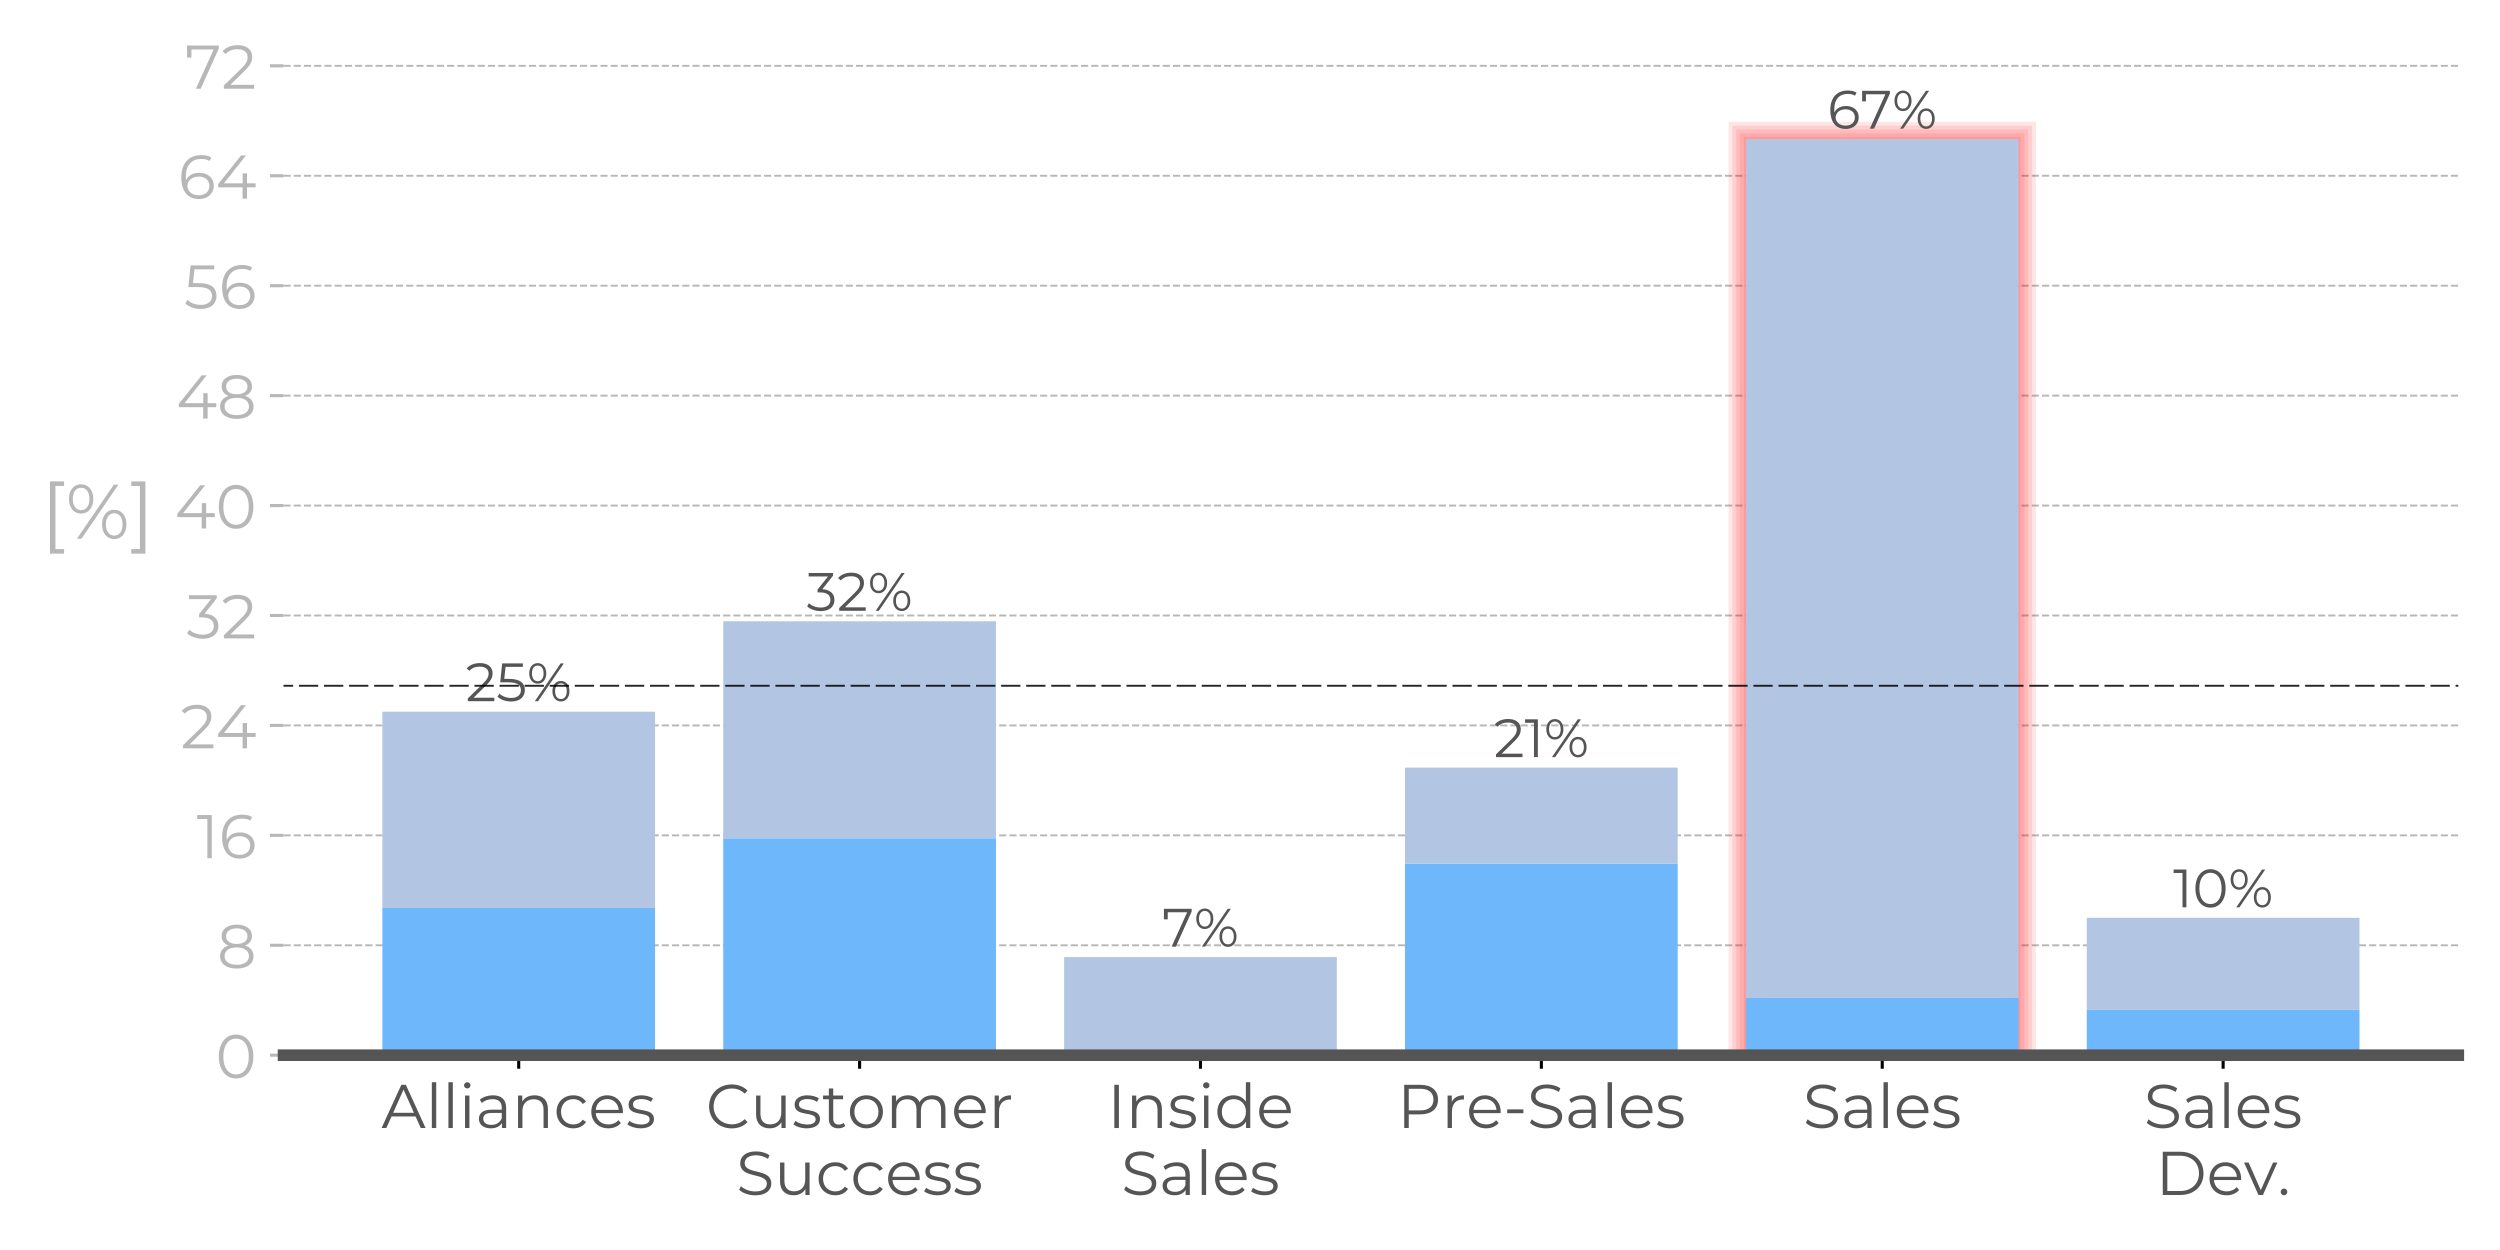
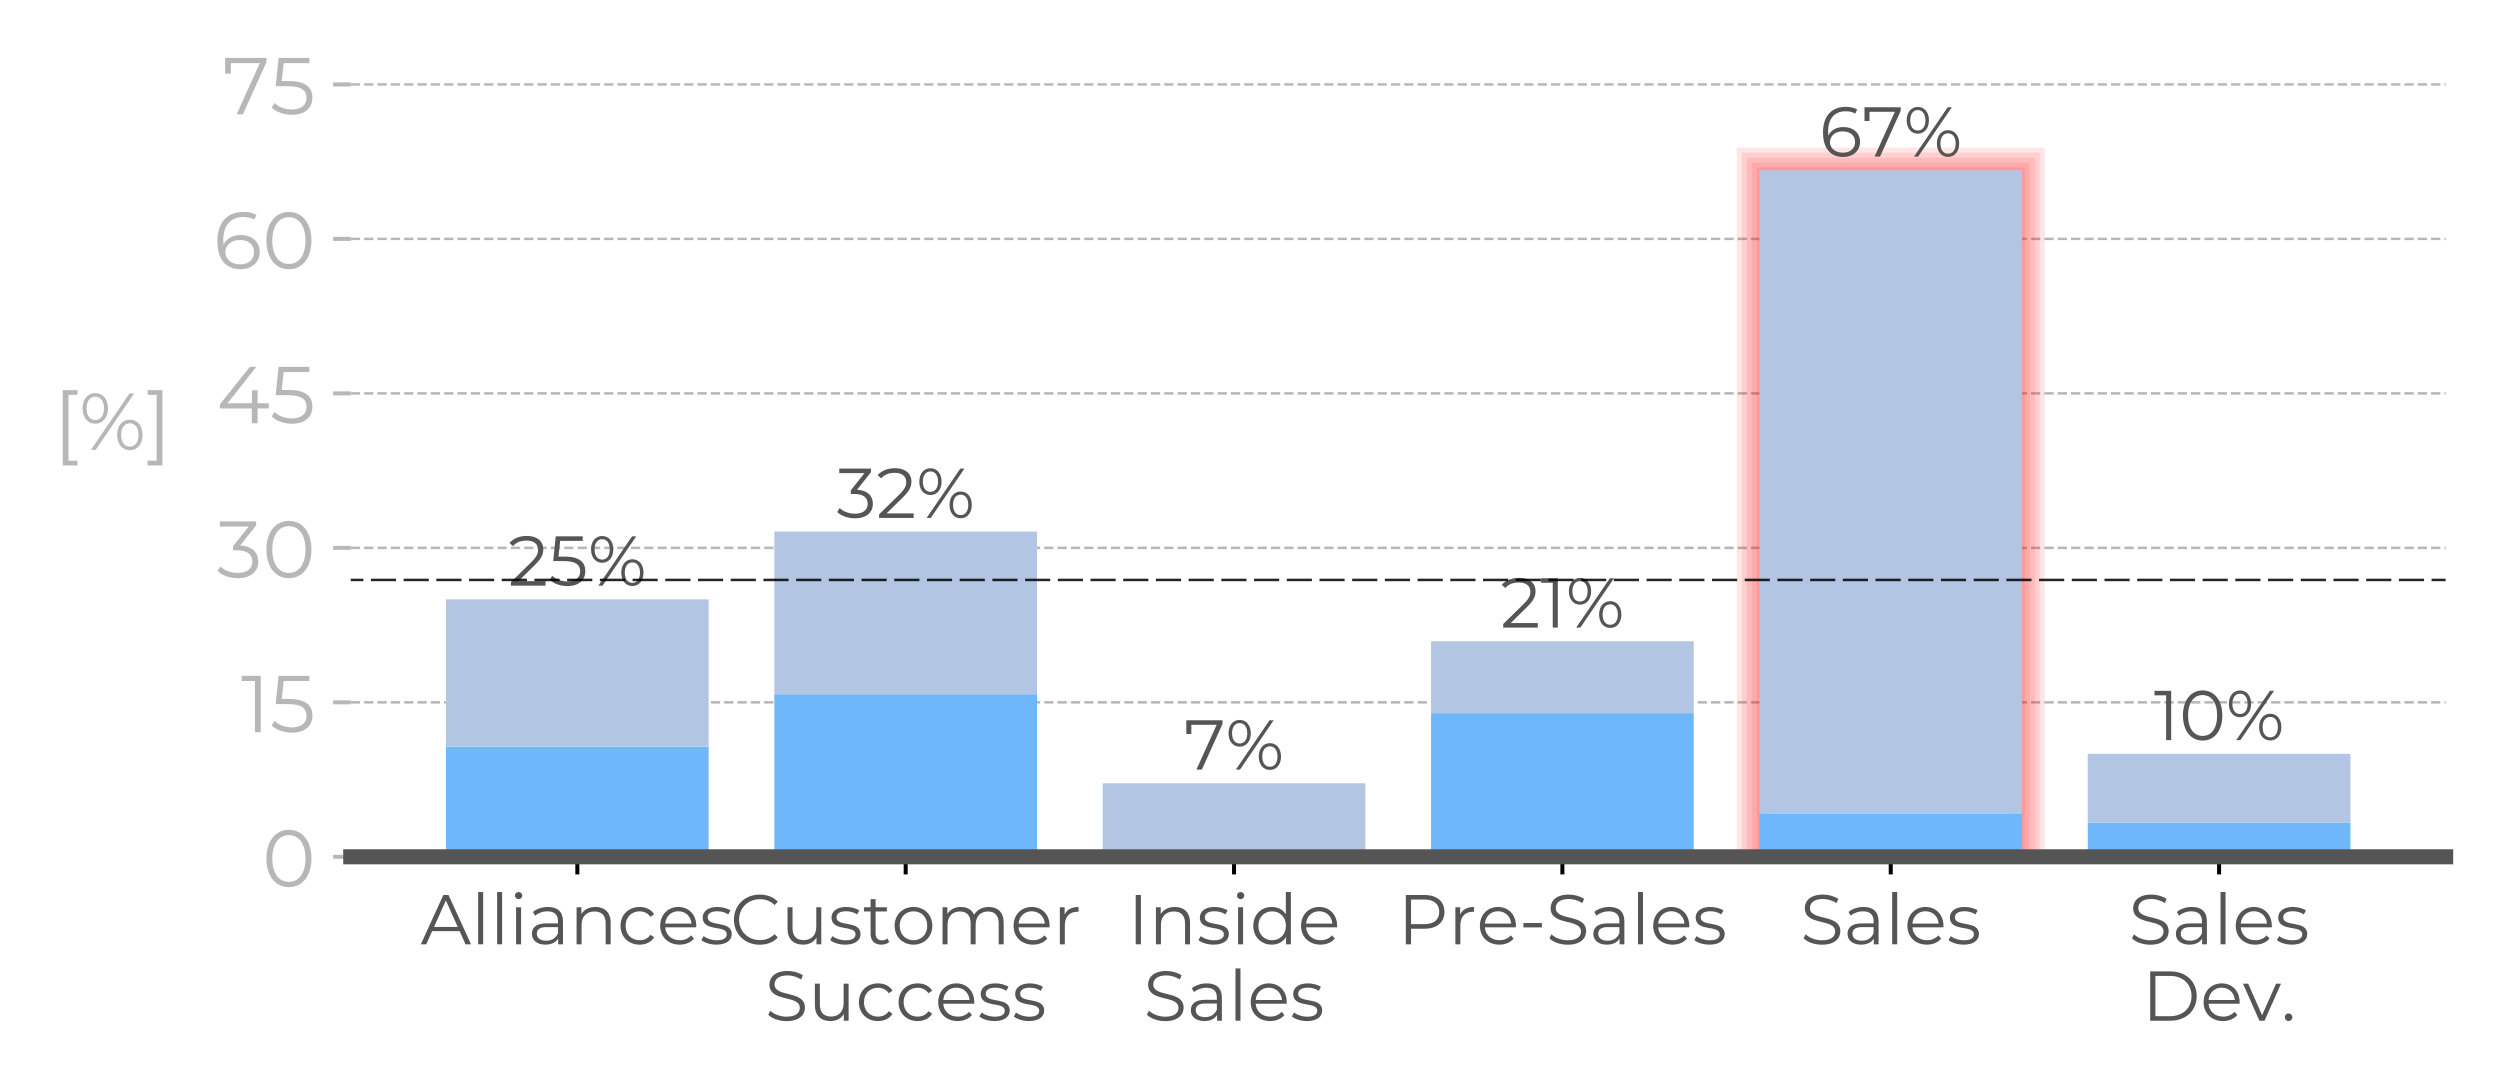
- <svg xmlns="http://www.w3.org/2000/svg" xmlns:xlink="http://www.w3.org/1999/xlink" width="648pt" height="324pt" viewBox="0 0 648 324" version="1.1">
+ <svg xmlns="http://www.w3.org/2000/svg" xmlns:xlink="http://www.w3.org/1999/xlink" width="496.8pt" height="216pt" viewBox="0 0 496.8 216" version="1.1">
  <defs>
    <style type="text/css">*{stroke-linejoin: round; stroke-linecap: butt}</style>
  </defs>
  <g id="figure_1">
    <g id="patch_1">
-       <path d="M 0 324  L 648 324  L 648 0  L 0 0  L 0 324  z " style="fill: none" />
+       <path d="M 0 216  L 496.8 216  L 496.8 0  L 0 0  L 0 216  z " style="fill: none" />
    </g>
    <g id="axes_1">
      <g id="patch_2">
-         <path d="M 73.485 273.512  L 637.2 273.512  L 637.2 13.502  L 73.485 13.502  L 73.485 273.512  z " style="fill: none" />
+         <path d="M 69.705 170.264  L 486 170.264  L 486 14.732  L 69.705 14.732  L 69.705 170.264  z " style="fill: none" />
      </g>
      <g id="matplotlib.axis_1">
        <g id="xtick_1">
          <g id="line2d_1">
            <defs>
-               <path id="m0711cfb346" d="M 0 0  L 0 3.5  " style="stroke: #000000; stroke-width: 0.8" />
+               <path id="med90dd72a5" d="M 0 0  L 0 3.5  " style="stroke: #000000; stroke-width: 0.8" />
            </defs>
            <g>
-               <use xlink:href="#m0711cfb346" x="134.451" y="273.512" style="stroke: #000000; stroke-width: 0.8" />
+               <use xlink:href="#med90dd72a5" x="114.728" y="170.264" style="stroke: #000000; stroke-width: 0.8" />
            </g>
          </g>
          <g id="text_1">
-             <g style="fill: #555555" transform="translate(98.87229 292.3845)scale(0.16 -0.16)">
+             <g style="fill: #555555" transform="translate(83.59609 187.6524)scale(0.14 -0.14)">
              <defs>
                <path id="Montserrat-Regular-41" d="M 4077 0  L 4576 0  L 2528 4480  L 2061 4480  L 13 0  L 506 0  L 1043 1197  L 3539 1197  L 4077 0  z M 1216 1581  L 2291 3987  L 3366 1581  L 1216 1581  z " transform="scale(0.015625)" />
                <path id="Montserrat-Regular-6c" d="M 634 0  L 1088 0  L 1088 4749  L 634 4749  L 634 0  z " transform="scale(0.015625)" />
                <path id="Montserrat-Regular-69" d="M 864 4102  C 1056 4102 1197 4250 1197 4435  C 1197 4608 1050 4749 864 4749  C 678 4749 531 4602 531 4429  C 531 4250 678 4102 864 4102  z M 634 0  L 1088 0  L 1088 3366  L 634 3366  L 634 0  z " transform="scale(0.015625)" />
                <path id="Montserrat-Regular-61" d="M 1811 3392  C 1280 3392 781 3226 442 2938  L 646 2598  C 922 2842 1331 2995 1766 2995  C 2394 2995 2720 2682 2720 2106  L 2720 1901  L 1651 1901  C 685 1901 352 1466 352 947  C 352 365 819 -32 1581 -32  C 2138 -32 2534 179 2739 525  L 2739 0  L 3174 0  L 3174 2086  C 3174 2957 2682 3392 1811 3392  z M 1651 326  C 1114 326 800 570 800 960  C 800 1306 1011 1562 1664 1562  L 2720 1562  L 2720 1011  C 2541 570 2163 326 1651 326  z " transform="scale(0.015625)" />
                <path id="Montserrat-Regular-6e" d="M 2349 3392  C 1766 3392 1312 3155 1069 2746  L 1069 3366  L 634 3366  L 634 0  L 1088 0  L 1088 1766  C 1088 2534 1542 2982 2266 2982  C 2906 2982 3277 2618 3277 1907  L 3277 0  L 3731 0  L 3731 1952  C 3731 2918 3168 3392 2349 3392  z " transform="scale(0.015625)" />
                <path id="Montserrat-Regular-63" d="M 2029 -32  C 2598 -32 3078 198 3347 634  L 3008 864  C 2778 525 2419 371 2029 371  C 1293 371 755 890 755 1683  C 755 2470 1293 2995 2029 2995  C 2419 2995 2778 2835 3008 2496  L 3347 2726  C 3078 3168 2598 3392 2029 3392  C 1024 3392 294 2688 294 1683  C 294 678 1024 -32 2029 -32  z " transform="scale(0.015625)" />
                <path id="Montserrat-Regular-65" d="M 3571 1683  C 3571 2694 2886 3392 1939 3392  C 992 3392 294 2682 294 1683  C 294 685 1011 -32 2061 -32  C 2592 -32 3059 160 3360 518  L 3104 813  C 2848 518 2483 371 2074 371  C 1338 371 800 838 749 1542  L 3565 1542  C 3565 1594 3571 1645 3571 1683  z M 1939 3002  C 2598 3002 3078 2541 3136 1882  L 749 1882  C 806 2541 1286 3002 1939 3002  z " transform="scale(0.015625)" />
                <path id="Montserrat-Regular-73" d="M 1536 -32  C 2413 -32 2925 346 2925 928  C 2925 2221 742 1536 742 2445  C 742 2765 1011 3002 1619 3002  C 1965 3002 2317 2918 2611 2714  L 2810 3078  C 2528 3270 2054 3392 1619 3392  C 762 3392 288 2982 288 2432  C 288 1101 2470 1792 2470 915  C 2470 582 2208 365 1568 365  C 1094 365 640 531 371 742  L 166 384  C 442 147 979 -32 1536 -32  z " transform="scale(0.015625)" />
              </defs>
              <use xlink:href="#Montserrat-Regular-41" />
              <use xlink:href="#Montserrat-Regular-6c" x="71.7" />
              <use xlink:href="#Montserrat-Regular-6c" x="98.6" />
              <use xlink:href="#Montserrat-Regular-69" x="125.5" />
              <use xlink:href="#Montserrat-Regular-61" x="152.4" />
              <use xlink:href="#Montserrat-Regular-6e" x="211.4" />
              <use xlink:href="#Montserrat-Regular-63" x="279.1" />
              <use xlink:href="#Montserrat-Regular-65" x="335.4" />
              <use xlink:href="#Montserrat-Regular-73" x="395.8" />
            </g>
          </g>
        </g>
        <g id="xtick_2">
          <g id="line2d_2">
            <g>
-               <use xlink:href="#m0711cfb346" x="222.808" y="273.512" style="stroke: #000000; stroke-width: 0.8" />
+               <use xlink:href="#med90dd72a5" x="179.977" y="170.264" style="stroke: #000000; stroke-width: 0.8" />
            </g>
          </g>
          <g id="text_2">
-             <g style="fill: #555555" transform="translate(182.9676 292.3845)scale(0.16 -0.16)">
+             <g style="fill: #555555" transform="translate(145.1175 187.6524)scale(0.14 -0.14)">
              <defs>
                <path id="Montserrat-Regular-43" d="M 2675 -38  C 3334 -38 3923 186 4320 621  L 4019 922  C 3654 544 3206 384 2694 384  C 1613 384 800 1178 800 2240  C 800 3302 1613 4096 2694 4096  C 3206 4096 3654 3936 4019 3565  L 4320 3866  C 3923 4301 3334 4518 2682 4518  C 1331 4518 333 3552 333 2240  C 333 928 1331 -38 2675 -38  z " transform="scale(0.015625)" />
                <path id="Montserrat-Regular-75" d="M 3213 3366  L 3213 1600  C 3213 832 2771 378 2067 378  C 1427 378 1056 742 1056 1459  L 1056 3366  L 602 3366  L 602 1414  C 602 448 1165 -32 2022 -32  C 2560 -32 2995 205 3232 614  L 3232 0  L 3667 0  L 3667 3366  L 3213 3366  z " transform="scale(0.015625)" />
                <path id="Montserrat-Regular-74" d="M 2246 531  C 2118 416 1933 358 1747 358  C 1370 358 1165 576 1165 973  L 1165 2982  L 2189 2982  L 2189 3366  L 1165 3366  L 1165 4102  L 710 4102  L 710 3366  L 109 3366  L 109 2982  L 710 2982  L 710 947  C 710 326 1062 -32 1696 -32  C 1958 -32 2227 45 2406 205  L 2246 531  z " transform="scale(0.015625)" />
                <path id="Montserrat-Regular-6f" d="M 2010 -32  C 2995 -32 3718 685 3718 1683  C 3718 2682 2995 3392 2010 3392  C 1024 3392 294 2682 294 1683  C 294 685 1024 -32 2010 -32  z M 2010 371  C 1293 371 755 896 755 1683  C 755 2470 1293 2995 2010 2995  C 2726 2995 3258 2470 3258 1683  C 3258 896 2726 371 2010 371  z " transform="scale(0.015625)" />
                <path id="Montserrat-Regular-6d" d="M 4832 3392  C 4224 3392 3744 3117 3501 2682  C 3296 3155 2861 3392 2304 3392  C 1741 3392 1306 3155 1069 2752  L 1069 3366  L 634 3366  L 634 0  L 1088 0  L 1088 1766  C 1088 2534 1530 2982 2214 2982  C 2829 2982 3187 2618 3187 1907  L 3187 0  L 3642 0  L 3642 1766  C 3642 2534 4077 2982 4768 2982  C 5376 2982 5734 2618 5734 1907  L 5734 0  L 6189 0  L 6189 1952  C 6189 2918 5651 3392 4832 3392  z " transform="scale(0.015625)" />
                <path id="Montserrat-Regular-72" d="M 1069 2707  L 1069 3366  L 634 3366  L 634 0  L 1088 0  L 1088 1715  C 1088 2509 1517 2957 2221 2957  C 2253 2957 2291 2950 2330 2950  L 2330 3392  C 1709 3392 1280 3155 1069 2707  z " transform="scale(0.015625)" />
              </defs>
              <use xlink:href="#Montserrat-Regular-43" />
              <use xlink:href="#Montserrat-Regular-75" x="71.9" />
              <use xlink:href="#Montserrat-Regular-73" x="139.2" />
              <use xlink:href="#Montserrat-Regular-74" x="188.1" />
              <use xlink:href="#Montserrat-Regular-6f" x="228.7" />
              <use xlink:href="#Montserrat-Regular-6d" x="291.4" />
              <use xlink:href="#Montserrat-Regular-65" x="397.5" />
              <use xlink:href="#Montserrat-Regular-72" x="457.9" />
            </g>
-             <g style="fill: #555555" transform="translate(190.8389 309.7365)scale(0.16 -0.16)">
+             <g style="fill: #555555" transform="translate(152.0048 202.8354)scale(0.14 -0.14)">
              <defs>
                <path id="Montserrat-Regular-53" d="M 1965 -38  C 3110 -38 3635 525 3635 1184  C 3635 2816 877 2074 877 3302  C 877 3750 1242 4115 2061 4115  C 2458 4115 2906 3994 3290 3744  L 3450 4122  C 3091 4371 2566 4518 2061 4518  C 922 4518 410 3949 410 3290  C 410 1632 3168 2387 3168 1158  C 3168 717 2803 365 1965 365  C 1376 365 806 595 486 909  L 301 544  C 634 198 1293 -38 1965 -38  z " transform="scale(0.015625)" />
              </defs>
              <use xlink:href="#Montserrat-Regular-53" />
              <use xlink:href="#Montserrat-Regular-75" x="61.5" />
              <use xlink:href="#Montserrat-Regular-63" x="128.8" />
              <use xlink:href="#Montserrat-Regular-63" x="185.1" />
              <use xlink:href="#Montserrat-Regular-65" x="241.4" />
              <use xlink:href="#Montserrat-Regular-73" x="301.8" />
              <use xlink:href="#Montserrat-Regular-73" x="350.7" />
            </g>
          </g>
        </g>
        <g id="xtick_3">
          <g id="line2d_3">
            <g>
-               <use xlink:href="#m0711cfb346" x="311.164" y="273.512" style="stroke: #000000; stroke-width: 0.8" />
+               <use xlink:href="#med90dd72a5" x="245.227" y="170.264" style="stroke: #000000; stroke-width: 0.8" />
            </g>
          </g>
          <g id="text_3">
-             <g style="fill: #555555" transform="translate(287.0105 292.3845)scale(0.16 -0.16)">
+             <g style="fill: #555555" transform="translate(224.093 187.6524)scale(0.14 -0.14)">
              <defs>
                <path id="Montserrat-Regular-49" d="M 730 0  L 1203 0  L 1203 4480  L 730 4480  L 730 0  z " transform="scale(0.015625)" />
                <path id="Montserrat-Regular-64" d="M 3251 4749  L 3251 2726  C 2970 3162 2509 3392 1971 3392  C 1011 3392 294 2701 294 1683  C 294 666 1011 -32 1971 -32  C 2528 -32 2995 211 3270 666  L 3270 0  L 3706 0  L 3706 4749  L 3251 4749  z M 2010 371  C 1293 371 755 896 755 1683  C 755 2470 1293 2995 2010 2995  C 2720 2995 3258 2470 3258 1683  C 3258 896 2720 371 2010 371  z " transform="scale(0.015625)" />
              </defs>
              <use xlink:href="#Montserrat-Regular-49" />
              <use xlink:href="#Montserrat-Regular-6e" x="30.2" />
              <use xlink:href="#Montserrat-Regular-73" x="97.9" />
              <use xlink:href="#Montserrat-Regular-69" x="146.8" />
              <use xlink:href="#Montserrat-Regular-64" x="173.7" />
              <use xlink:href="#Montserrat-Regular-65" x="241.5" />
            </g>
-             <g style="fill: #555555" transform="translate(290.6267 309.7365)scale(0.16 -0.16)">
+             <g style="fill: #555555" transform="translate(227.2572 202.8354)scale(0.14 -0.14)">
              <use xlink:href="#Montserrat-Regular-53" />
              <use xlink:href="#Montserrat-Regular-61" x="61.5" />
              <use xlink:href="#Montserrat-Regular-6c" x="120.5" />
              <use xlink:href="#Montserrat-Regular-65" x="147.4" />
              <use xlink:href="#Montserrat-Regular-73" x="207.8" />
            </g>
          </g>
        </g>
        <g id="xtick_4">
          <g id="line2d_4">
            <g>
-               <use xlink:href="#m0711cfb346" x="399.521" y="273.512" style="stroke: #000000; stroke-width: 0.8" />
+               <use xlink:href="#med90dd72a5" x="310.478" y="170.264" style="stroke: #000000; stroke-width: 0.8" />
            </g>
          </g>
          <g id="text_4">
-             <g style="fill: #555555" transform="translate(362.1433 292.3845)scale(0.16 -0.16)">
+             <g style="fill: #555555" transform="translate(277.7722 187.6524)scale(0.14 -0.14)">
              <defs>
                <path id="Montserrat-Regular-50" d="M 2406 4480  L 730 4480  L 730 0  L 1203 0  L 1203 1414  L 2406 1414  C 3546 1414 4237 1990 4237 2944  C 4237 3904 3546 4480 2406 4480  z M 2394 1830  L 1203 1830  L 1203 4070  L 2394 4070  C 3290 4070 3763 3661 3763 2944  C 3763 2240 3290 1830 2394 1830  z " transform="scale(0.015625)" />
                <path id="Montserrat-Regular-2d" d="M 384 1536  L 2061 1536  L 2061 1933  L 384 1933  L 384 1536  z " transform="scale(0.015625)" />
              </defs>
              <use xlink:href="#Montserrat-Regular-50" />
              <use xlink:href="#Montserrat-Regular-72" x="71.8" />
              <use xlink:href="#Montserrat-Regular-65" x="111.9" />
              <use xlink:href="#Montserrat-Regular-2d" x="172.3" />
              <use xlink:href="#Montserrat-Regular-53" x="210.5" />
              <use xlink:href="#Montserrat-Regular-61" x="272" />
              <use xlink:href="#Montserrat-Regular-6c" x="331" />
              <use xlink:href="#Montserrat-Regular-65" x="357.9" />
              <use xlink:href="#Montserrat-Regular-73" x="418.3" />
            </g>
          </g>
        </g>
        <g id="xtick_5">
          <g id="line2d_5">
            <g>
-               <use xlink:href="#m0711cfb346" x="487.877" y="273.512" style="stroke: #000000; stroke-width: 0.8" />
+               <use xlink:href="#med90dd72a5" x="375.728" y="170.264" style="stroke: #000000; stroke-width: 0.8" />
            </g>
          </g>
          <g id="text_5">
-             <g style="fill: #555555" transform="translate(467.3399 292.3845)scale(0.16 -0.16)">
+             <g style="fill: #555555" transform="translate(357.7572 187.6524)scale(0.14 -0.14)">
              <use xlink:href="#Montserrat-Regular-53" />
              <use xlink:href="#Montserrat-Regular-61" x="61.5" />
              <use xlink:href="#Montserrat-Regular-6c" x="120.5" />
              <use xlink:href="#Montserrat-Regular-65" x="147.4" />
              <use xlink:href="#Montserrat-Regular-73" x="207.8" />
            </g>
          </g>
        </g>
        <g id="xtick_6">
          <g id="line2d_6">
            <g>
-               <use xlink:href="#m0711cfb346" x="576.234" y="273.512" style="stroke: #000000; stroke-width: 0.8" />
+               <use xlink:href="#med90dd72a5" x="440.978" y="170.264" style="stroke: #000000; stroke-width: 0.8" />
            </g>
          </g>
          <g id="text_6">
-             <g style="fill: #555555" transform="translate(555.6965 292.3845)scale(0.16 -0.16)">
+             <g style="fill: #555555" transform="translate(423.0072 187.6524)scale(0.14 -0.14)">
              <use xlink:href="#Montserrat-Regular-53" />
              <use xlink:href="#Montserrat-Regular-61" x="61.5" />
              <use xlink:href="#Montserrat-Regular-6c" x="120.5" />
              <use xlink:href="#Montserrat-Regular-65" x="147.4" />
              <use xlink:href="#Montserrat-Regular-73" x="207.8" />
            </g>
-             <g style="fill: #555555" transform="translate(558.7615 309.7365)scale(0.16 -0.16)">
+             <g style="fill: #555555" transform="translate(425.6891 202.8354)scale(0.14 -0.14)">
              <defs>
                <path id="Montserrat-Regular-44" d="M 730 0  L 2554 0  C 3987 0 4954 922 4954 2240  C 4954 3558 3987 4480 2554 4480  L 730 4480  L 730 0  z M 1203 410  L 1203 4070  L 2528 4070  C 3718 4070 4486 3315 4486 2240  C 4486 1165 3718 410 2528 410  L 1203 410  z " transform="scale(0.015625)" />
                <path id="Montserrat-Regular-76" d="M 3014 3366  L 1741 499  L 480 3366  L 6 3366  L 1498 0  L 1965 0  L 3462 3366  L 3014 3366  z " transform="scale(0.015625)" />
                <path id="Montserrat-Regular-2e" d="M 678 -32  C 864 -32 1024 122 1024 320  C 1024 518 864 666 678 666  C 493 666 339 518 339 320  C 339 122 493 -32 678 -32  z " transform="scale(0.015625)" />
              </defs>
              <use xlink:href="#Montserrat-Regular-44" />
              <use xlink:href="#Montserrat-Regular-65" x="82.6" />
              <use xlink:href="#Montserrat-Regular-76" x="143" />
              <use xlink:href="#Montserrat-Regular-2e" x="197.2" />
            </g>
          </g>
        </g>
      </g>
      <g id="matplotlib.axis_2">
        <g id="ytick_1">
          <g id="line2d_7">
-             <path d="M 73.485 273.512  L 637.2 273.512  " clip-path="url(#p1223c8efbd)" style="fill: none; stroke-dasharray: 1.85,0.8; stroke-dashoffset: 0; stroke: #b7b7b7; stroke-width: 0.5" />
+             <path d="M 69.705 170.264  L 486 170.264  " clip-path="url(#pb0ba0f4799)" style="fill: none; stroke-dasharray: 1.85,0.8; stroke-dashoffset: 0; stroke: #b7b7b7; stroke-width: 0.5" />
          </g>
          <g id="line2d_8">
            <defs>
-               <path id="ma95f50ee62" d="M 0 0  L -3.5 0  " style="stroke: #b7b7b7; stroke-width: 0.8" />
+               <path id="mc0f7f85451" d="M 0 0  L -3.5 0  " style="stroke: #b7b7b7; stroke-width: 0.8" />
            </defs>
            <g>
-               <use xlink:href="#ma95f50ee62" x="73.485" y="273.512" style="fill: #b7b7b7; stroke: #b7b7b7; stroke-width: 0.8" />
+               <use xlink:href="#mc0f7f85451" x="69.705" y="170.264" style="fill: #b7b7b7; stroke: #b7b7b7; stroke-width: 0.8" />
            </g>
          </g>
          <g id="text_7">
-             <g style="fill: #b7b7b7" transform="translate(55.8925 279.4482)scale(0.16 -0.16)">
+             <g style="fill: #b7b7b7" transform="translate(52.1125 176.2003)scale(0.16 -0.16)">
              <defs>
                <path id="Montserrat-Regular-30" d="M 2118 -38  C 3155 -38 3910 813 3910 2240  C 3910 3667 3155 4518 2118 4518  C 1082 4518 333 3667 333 2240  C 333 813 1082 -38 2118 -38  z M 2118 384  C 1338 384 800 1043 800 2240  C 800 3437 1338 4096 2118 4096  C 2899 4096 3437 3437 3437 2240  C 3437 1043 2899 384 2118 384  z " transform="scale(0.015625)" />
              </defs>
              <use xlink:href="#Montserrat-Regular-30" />
            </g>
          </g>
        </g>
        <g id="ytick_2">
          <g id="line2d_9">
-             <path d="M 73.485 245.018  L 637.2 245.018  " clip-path="url(#p1223c8efbd)" style="fill: none; stroke-dasharray: 1.85,0.8; stroke-dashoffset: 0; stroke: #b7b7b7; stroke-width: 0.5" />
+             <path d="M 69.705 139.567  L 486 139.567  " clip-path="url(#pb0ba0f4799)" style="fill: none; stroke-dasharray: 1.85,0.8; stroke-dashoffset: 0; stroke: #b7b7b7; stroke-width: 0.5" />
          </g>
          <g id="line2d_10">
            <g>
-               <use xlink:href="#ma95f50ee62" x="73.485" y="245.018" style="fill: #b7b7b7; stroke: #b7b7b7; stroke-width: 0.8" />
+               <use xlink:href="#mc0f7f85451" x="69.705" y="139.567" style="fill: #b7b7b7; stroke: #b7b7b7; stroke-width: 0.8" />
            </g>
          </g>
          <g id="text_8">
-             <g style="fill: #b7b7b7" transform="translate(56.2775 250.9541)scale(0.16 -0.16)">
-               <defs>
-                 <path id="Montserrat-Regular-38" d="M 2899 2349  C 3360 2528 3616 2867 3616 3334  C 3616 4064 2982 4518 2035 4518  C 1088 4518 467 4064 467 3334  C 467 2867 717 2528 1171 2349  C 614 2163 307 1786 307 1248  C 307 454 960 -38 2035 -38  C 3104 -38 3776 454 3776 1248  C 3776 1779 3462 2163 2899 2349  z M 928 3322  C 928 3821 1357 4128 2035 4128  C 2707 4128 3149 3821 3149 3315  C 3149 2829 2733 2515 2035 2515  C 1338 2515 928 2829 928 3322  z M 2035 352  C 1242 352 774 698 774 1254  C 774 1805 1242 2150 2035 2150  C 2829 2150 3302 1805 3302 1254  C 3302 698 2829 352 2035 352  z " transform="scale(0.015625)" />
-               </defs>
-               <use xlink:href="#Montserrat-Regular-38" />
+             <g style="fill: #b7b7b7" transform="translate(47.875 145.5031)scale(0.16 -0.16)">
+               <defs>
+                 <path id="Montserrat-Regular-31" d="M 58 4480  L 58 4070  L 1114 4070  L 1114 0  L 1574 0  L 1574 4480  L 58 4480  z " transform="scale(0.015625)" />
+                 <path id="Montserrat-Regular-35" d="M 1510 2643  L 934 2643  L 1088 4070  L 3136 4070  L 3136 4480  L 685 4480  L 454 2234  L 1408 2234  C 2547 2234 2906 1875 2906 1299  C 2906 755 2502 384 1741 384  C 1165 384 653 602 365 902  L 141 538  C 486 186 1101 -38 1747 -38  C 2842 -38 3373 557 3373 1318  C 3373 2112 2861 2643 1510 2643  z " transform="scale(0.015625)" />
+               </defs>
+               <use xlink:href="#Montserrat-Regular-31" />
+               <use xlink:href="#Montserrat-Regular-35" x="36.1" />
            </g>
          </g>
        </g>
        <g id="ytick_3">
          <g id="line2d_11">
-             <path d="M 73.485 216.524  L 637.2 216.524  " clip-path="url(#p1223c8efbd)" style="fill: none; stroke-dasharray: 1.85,0.8; stroke-dashoffset: 0; stroke: #b7b7b7; stroke-width: 0.5" />
+             <path d="M 69.705 108.87  L 486 108.87  " clip-path="url(#pb0ba0f4799)" style="fill: none; stroke-dasharray: 1.85,0.8; stroke-dashoffset: 0; stroke: #b7b7b7; stroke-width: 0.5" />
          </g>
          <g id="line2d_12">
            <g>
-               <use xlink:href="#ma95f50ee62" x="73.485" y="216.524" style="fill: #b7b7b7; stroke: #b7b7b7; stroke-width: 0.8" />
+               <use xlink:href="#mc0f7f85451" x="69.705" y="108.87" style="fill: #b7b7b7; stroke: #b7b7b7; stroke-width: 0.8" />
            </g>
          </g>
          <g id="text_9">
-             <g style="fill: #b7b7b7" transform="translate(50.965 222.4599)scale(0.16 -0.16)">
-               <defs>
-                 <path id="Montserrat-Regular-31" d="M 58 4480  L 58 4070  L 1114 4070  L 1114 0  L 1574 0  L 1574 4480  L 58 4480  z " transform="scale(0.015625)" />
-                 <path id="Montserrat-Regular-36" d="M 2189 2682  C 1568 2682 1043 2406 819 1914  C 806 2048 800 2176 800 2278  C 800 3494 1421 4115 2387 4115  C 2720 4115 3027 4058 3258 3904  L 3443 4275  C 3162 4448 2784 4518 2381 4518  C 1165 4518 333 3725 333 2202  C 333 787 979 -38 2170 -38  C 3040 -38 3699 499 3699 1338  C 3699 2157 3078 2682 2189 2682  z M 2150 352  C 1376 352 966 819 966 1312  C 966 1869 1434 2291 2118 2291  C 2810 2291 3245 1914 3245 1325  C 3245 730 2797 352 2150 352  z " transform="scale(0.015625)" />
-               </defs>
-               <use xlink:href="#Montserrat-Regular-31" />
-               <use xlink:href="#Montserrat-Regular-36" x="36.1" />
+             <g style="fill: #b7b7b7" transform="translate(43.0875 114.8059)scale(0.16 -0.16)">
+               <defs>
+                 <path id="Montserrat-Regular-33" d="M 1856 2560  L 3123 4154  L 3123 4480  L 243 4480  L 243 4070  L 2534 4070  L 1293 2515  L 1293 2176  L 1613 2176  C 2445 2176 2822 1824 2822 1286  C 2822 730 2413 384 1670 384  C 1088 384 570 602 282 902  L 58 538  C 403 186 1024 -38 1670 -38  C 2752 -38 3296 538 3296 1286  C 3296 2003 2816 2509 1856 2560  z " transform="scale(0.015625)" />
+               </defs>
+               <use xlink:href="#Montserrat-Regular-33" />
+               <use xlink:href="#Montserrat-Regular-30" x="56.4" />
            </g>
          </g>
        </g>
        <g id="ytick_4">
          <g id="line2d_13">
-             <path d="M 73.485 188.029  L 637.2 188.029  " clip-path="url(#p1223c8efbd)" style="fill: none; stroke-dasharray: 1.85,0.8; stroke-dashoffset: 0; stroke: #b7b7b7; stroke-width: 0.5" />
+             <path d="M 69.705 78.172  L 486 78.172  " clip-path="url(#pb0ba0f4799)" style="fill: none; stroke-dasharray: 1.85,0.8; stroke-dashoffset: 0; stroke: #b7b7b7; stroke-width: 0.5" />
          </g>
          <g id="line2d_14">
            <g>
-               <use xlink:href="#ma95f50ee62" x="73.485" y="188.029" style="fill: #b7b7b7; stroke: #b7b7b7; stroke-width: 0.8" />
+               <use xlink:href="#mc0f7f85451" x="69.705" y="78.172" style="fill: #b7b7b7; stroke: #b7b7b7; stroke-width: 0.8" />
            </g>
          </g>
          <g id="text_10">
-             <g style="fill: #b7b7b7" transform="translate(46.8225 193.9657)scale(0.16 -0.16)">
-               <defs>
-                 <path id="Montserrat-Regular-32" d="M 928 410  L 2451 1907  C 3053 2496 3187 2880 3187 3309  C 3187 4058 2611 4518 1702 4518  C 1018 4518 461 4288 115 3878  L 442 3597  C 736 3936 1139 4096 1664 4096  C 2349 4096 2714 3776 2714 3258  C 2714 2950 2618 2650 2112 2150  L 250 326  L 250 0  L 3392 0  L 3392 410  L 928 410  z " transform="scale(0.015625)" />
+             <g style="fill: #b7b7b7" transform="translate(43.075 84.10868)scale(0.16 -0.16)">
+               <defs>
                <path id="Montserrat-Regular-34" d="M 4141 1587  L 3245 1587  L 3245 2624  L 2797 2624  L 2797 1587  L 851 1587  L 3142 4480  L 2630 4480  L 256 1510  L 256 1178  L 2784 1178  L 2784 0  L 3245 0  L 3245 1178  L 4141 1178  L 4141 1587  z " transform="scale(0.015625)" />
              </defs>
-               <use xlink:href="#Montserrat-Regular-32" />
-               <use xlink:href="#Montserrat-Regular-34" x="56.8" />
+               <use xlink:href="#Montserrat-Regular-34" />
+               <use xlink:href="#Montserrat-Regular-35" x="66.1" />
            </g>
          </g>
        </g>
        <g id="ytick_5">
          <g id="line2d_15">
-             <path d="M 73.485 159.535  L 637.2 159.535  " clip-path="url(#p1223c8efbd)" style="fill: none; stroke-dasharray: 1.85,0.8; stroke-dashoffset: 0; stroke: #b7b7b7; stroke-width: 0.5" />
+             <path d="M 69.705 47.475  L 486 47.475  " clip-path="url(#pb0ba0f4799)" style="fill: none; stroke-dasharray: 1.85,0.8; stroke-dashoffset: 0; stroke: #b7b7b7; stroke-width: 0.5" />
          </g>
          <g id="line2d_16">
            <g>
-               <use xlink:href="#ma95f50ee62" x="73.485" y="159.535" style="fill: #b7b7b7; stroke: #b7b7b7; stroke-width: 0.8" />
+               <use xlink:href="#mc0f7f85451" x="69.705" y="47.475" style="fill: #b7b7b7; stroke: #b7b7b7; stroke-width: 0.8" />
            </g>
          </g>
          <g id="text_11">
-             <g style="fill: #b7b7b7" transform="translate(48.3725 165.4715)scale(0.16 -0.16)">
-               <defs>
-                 <path id="Montserrat-Regular-33" d="M 1856 2560  L 3123 4154  L 3123 4480  L 243 4480  L 243 4070  L 2534 4070  L 1293 2515  L 1293 2176  L 1613 2176  C 2445 2176 2822 1824 2822 1286  C 2822 730 2413 384 1670 384  C 1088 384 570 602 282 902  L 58 538  C 403 186 1024 -38 1670 -38  C 2752 -38 3296 538 3296 1286  C 3296 2003 2816 2509 1856 2560  z " transform="scale(0.015625)" />
-               </defs>
-               <use xlink:href="#Montserrat-Regular-33" />
-               <use xlink:href="#Montserrat-Regular-32" x="56.4" />
+             <g style="fill: #b7b7b7" transform="translate(42.3675 53.4115)scale(0.16 -0.16)">
+               <defs>
+                 <path id="Montserrat-Regular-36" d="M 2189 2682  C 1568 2682 1043 2406 819 1914  C 806 2048 800 2176 800 2278  C 800 3494 1421 4115 2387 4115  C 2720 4115 3027 4058 3258 3904  L 3443 4275  C 3162 4448 2784 4518 2381 4518  C 1165 4518 333 3725 333 2202  C 333 787 979 -38 2170 -38  C 3040 -38 3699 499 3699 1338  C 3699 2157 3078 2682 2189 2682  z M 2150 352  C 1376 352 966 819 966 1312  C 966 1869 1434 2291 2118 2291  C 2810 2291 3245 1914 3245 1325  C 3245 730 2797 352 2150 352  z " transform="scale(0.015625)" />
+               </defs>
+               <use xlink:href="#Montserrat-Regular-36" />
+               <use xlink:href="#Montserrat-Regular-30" x="60.9" />
            </g>
          </g>
        </g>
        <g id="ytick_6">
          <g id="line2d_17">
-             <path d="M 73.485 131.041  L 637.2 131.041  " clip-path="url(#p1223c8efbd)" style="fill: none; stroke-dasharray: 1.85,0.8; stroke-dashoffset: 0; stroke: #b7b7b7; stroke-width: 0.5" />
+             <path d="M 69.705 16.778  L 486 16.778  " clip-path="url(#pb0ba0f4799)" style="fill: none; stroke-dasharray: 1.85,0.8; stroke-dashoffset: 0; stroke: #b7b7b7; stroke-width: 0.5" />
          </g>
          <g id="line2d_18">
            <g>
-               <use xlink:href="#ma95f50ee62" x="73.485" y="131.041" style="fill: #b7b7b7; stroke: #b7b7b7; stroke-width: 0.8" />
+               <use xlink:href="#mc0f7f85451" x="69.705" y="16.778" style="fill: #b7b7b7; stroke: #b7b7b7; stroke-width: 0.8" />
            </g>
          </g>
          <g id="text_12">
-             <g style="fill: #b7b7b7" transform="translate(45.3175 136.9773)scale(0.16 -0.16)">
-               <use xlink:href="#Montserrat-Regular-34" />
-               <use xlink:href="#Montserrat-Regular-30" x="66.1" />
-             </g>
-           </g>
-         </g>
-         <g id="ytick_7">
-           <g id="line2d_19">
-             <path d="M 73.485 102.547  L 637.2 102.547  " clip-path="url(#p1223c8efbd)" style="fill: none; stroke-dasharray: 1.85,0.8; stroke-dashoffset: 0; stroke: #b7b7b7; stroke-width: 0.5" />
-           </g>
-           <g id="line2d_20">
-             <g>
-               <use xlink:href="#ma95f50ee62" x="73.485" y="102.547" style="fill: #b7b7b7; stroke: #b7b7b7; stroke-width: 0.8" />
-             </g>
-           </g>
-           <g id="text_13">
-             <g style="fill: #b7b7b7" transform="translate(45.7025 108.4831)scale(0.16 -0.16)">
-               <use xlink:href="#Montserrat-Regular-34" />
-               <use xlink:href="#Montserrat-Regular-38" x="66.1" />
-             </g>
-           </g>
-         </g>
-         <g id="ytick_8">
-           <g id="line2d_21">
-             <path d="M 73.485 74.053  L 637.2 74.053  " clip-path="url(#p1223c8efbd)" style="fill: none; stroke-dasharray: 1.85,0.8; stroke-dashoffset: 0; stroke: #b7b7b7; stroke-width: 0.5" />
-           </g>
-           <g id="line2d_22">
-             <g>
-               <use xlink:href="#ma95f50ee62" x="73.485" y="74.053" style="fill: #b7b7b7; stroke: #b7b7b7; stroke-width: 0.8" />
-             </g>
-           </g>
-           <g id="text_14">
-             <g style="fill: #b7b7b7" transform="translate(47.685 79.98888)scale(0.16 -0.16)">
-               <defs>
-                 <path id="Montserrat-Regular-35" d="M 1510 2643  L 934 2643  L 1088 4070  L 3136 4070  L 3136 4480  L 685 4480  L 454 2234  L 1408 2234  C 2547 2234 2906 1875 2906 1299  C 2906 755 2502 384 1741 384  C 1165 384 653 602 365 902  L 141 538  C 486 186 1101 -38 1747 -38  C 2842 -38 3373 557 3373 1318  C 3373 2112 2861 2643 1510 2643  z " transform="scale(0.015625)" />
-               </defs>
-               <use xlink:href="#Montserrat-Regular-35" />
-               <use xlink:href="#Montserrat-Regular-36" x="56.6" />
-             </g>
-           </g>
-         </g>
-         <g id="ytick_9">
-           <g id="line2d_23">
-             <path d="M 73.485 45.558  L 637.2 45.558  " clip-path="url(#p1223c8efbd)" style="fill: none; stroke-dasharray: 1.85,0.8; stroke-dashoffset: 0; stroke: #b7b7b7; stroke-width: 0.5" />
-           </g>
-           <g id="line2d_24">
-             <g>
-               <use xlink:href="#ma95f50ee62" x="73.485" y="45.558" style="fill: #b7b7b7; stroke: #b7b7b7; stroke-width: 0.8" />
-             </g>
-           </g>
-           <g id="text_15">
-             <g style="fill: #b7b7b7" transform="translate(46.165 51.49469)scale(0.16 -0.16)">
-               <use xlink:href="#Montserrat-Regular-36" />
-               <use xlink:href="#Montserrat-Regular-34" x="60.9" />
-             </g>
-           </g>
-         </g>
-         <g id="ytick_10">
-           <g id="line2d_25">
-             <path d="M 73.485 17.064  L 637.2 17.064  " clip-path="url(#p1223c8efbd)" style="fill: none; stroke-dasharray: 1.85,0.8; stroke-dashoffset: 0; stroke: #b7b7b7; stroke-width: 0.5" />
-           </g>
-           <g id="line2d_26">
-             <g>
-               <use xlink:href="#ma95f50ee62" x="73.485" y="17.064" style="fill: #b7b7b7; stroke: #b7b7b7; stroke-width: 0.8" />
-             </g>
-           </g>
-           <g id="text_16">
-             <g style="fill: #b7b7b7" transform="translate(47.9725 23.00049)scale(0.16 -0.16)">
+             <g style="fill: #b7b7b7" transform="translate(44.225 22.71431)scale(0.16 -0.16)">
              <defs>
                <path id="Montserrat-Regular-37" d="M 205 4480  L 205 3232  L 659 3232  L 659 4070  L 2963 4070  L 1120 0  L 1619 0  L 3494 4154  L 3494 4480  L 205 4480  z " transform="scale(0.015625)" />
              </defs>
              <use xlink:href="#Montserrat-Regular-37" />
-               <use xlink:href="#Montserrat-Regular-32" x="58.9" />
-             </g>
-           </g>
-         </g>
-         <g id="text_17">
-           <g style="fill: #b7b7b7" transform="translate(10.6675 139.626)scale(0.2 -0.2)">
+               <use xlink:href="#Montserrat-Regular-35" x="58.9" />
+             </g>
+           </g>
+         </g>
+         <g id="text_13">
+           <g style="fill: #b7b7b7" transform="translate(10.6475 89.39279)scale(0.16 -0.16)">
            <defs>
              <path id="Montserrat-Regular-5b" d="M 730 -1242  L 1901 -1242  L 1901 -864  L 1184 -864  L 1184 4371  L 1901 4371  L 1901 4749  L 730 4749  L 730 -1242  z " transform="scale(0.015625)" />
              <path id="Montserrat-Regular-25" d="M 1280 2080  C 1875 2080 2291 2560 2291 3296  C 2291 4032 1875 4512 1280 4512  C 678 4512 269 4026 269 3296  C 269 2566 678 2080 1280 2080  z M 934 0  L 1312 0  L 4371 4480  L 3994 4480  L 934 0  z M 1280 2368  C 858 2368 589 2720 589 3296  C 589 3872 858 4224 1280 4224  C 1696 4224 1971 3878 1971 3296  C 1971 2714 1696 2368 1280 2368  z M 4026 -32  C 4627 -32 5037 454 5037 1184  C 5037 1914 4627 2400 4026 2400  C 3430 2400 3014 1914 3014 1184  C 3014 454 3430 -32 4026 -32  z M 4026 256  C 3610 256 3334 602 3334 1184  C 3334 1766 3610 2112 4026 2112  C 4448 2112 4717 1760 4717 1184  C 4717 608 4448 256 4026 256  z " transform="scale(0.015625)" />
              <path id="Montserrat-Regular-5d" d="M 1306 -1242  L 1306 4749  L 134 4749  L 134 4371  L 851 4371  L 851 -864  L 134 -864  L 134 -1242  L 1306 -1242  z " transform="scale(0.015625)" />
            </defs>
            <use xlink:href="#Montserrat-Regular-5b" />
            <use xlink:href="#Montserrat-Regular-25" x="31.8" />
            <use xlink:href="#Montserrat-Regular-5d" x="114.7" />
          </g>
        </g>
      </g>
      <g id="patch_3">
-         <path d="M 452.535 273.512  L 523.22 273.512  L 523.22 36.06  L 452.535 36.06  L 452.535 273.512  z " clip-path="url(#p1223c8efbd)" style="fill: none; opacity: 0.1; stroke: #ff0000; stroke-linejoin: miter" />
+         <path d="M 349.627 170.264  L 401.827 170.264  L 401.827 33.832  L 349.627 33.832  L 349.627 170.264  z " clip-path="url(#pb0ba0f4799)" style="fill: none; opacity: 0.1; stroke: #ff0000; stroke-linejoin: miter" />
      </g>
      <g id="patch_4">
-         <path d="M 452.535 273.512  L 523.22 273.512  L 523.22 36.06  L 452.535 36.06  L 452.535 273.512  z " clip-path="url(#p1223c8efbd)" style="fill: none; opacity: 0.1; stroke: #ff0000; stroke-width: 3; stroke-linejoin: miter" />
+         <path d="M 349.627 170.264  L 401.827 170.264  L 401.827 33.832  L 349.627 33.832  L 349.627 170.264  z " clip-path="url(#pb0ba0f4799)" style="fill: none; opacity: 0.1; stroke: #ff0000; stroke-width: 3; stroke-linejoin: miter" />
      </g>
      <g id="patch_5">
-         <path d="M 452.535 273.512  L 523.22 273.512  L 523.22 36.06  L 452.535 36.06  L 452.535 273.512  z " clip-path="url(#p1223c8efbd)" style="fill: none; opacity: 0.1; stroke: #ff0000; stroke-width: 5; stroke-linejoin: miter" />
+         <path d="M 349.627 170.264  L 401.827 170.264  L 401.827 33.832  L 349.627 33.832  L 349.627 170.264  z " clip-path="url(#pb0ba0f4799)" style="fill: none; opacity: 0.1; stroke: #ff0000; stroke-width: 5; stroke-linejoin: miter" />
      </g>
      <g id="patch_6">
-         <path d="M 452.535 273.512  L 523.22 273.512  L 523.22 36.06  L 452.535 36.06  L 452.535 273.512  z " clip-path="url(#p1223c8efbd)" style="fill: none; opacity: 0.1; stroke: #ff0000; stroke-width: 7; stroke-linejoin: miter" />
+         <path d="M 349.627 170.264  L 401.827 170.264  L 401.827 33.832  L 349.627 33.832  L 349.627 170.264  z " clip-path="url(#pb0ba0f4799)" style="fill: none; opacity: 0.1; stroke: #ff0000; stroke-width: 7; stroke-linejoin: miter" />
      </g>
      <g id="patch_7">
-         <path d="M 452.535 273.512  L 523.22 273.512  L 523.22 36.06  L 452.535 36.06  L 452.535 273.512  z " clip-path="url(#p1223c8efbd)" style="fill: none; opacity: 0.1; stroke: #ff0000; stroke-width: 9; stroke-linejoin: miter" />
+         <path d="M 349.627 170.264  L 401.827 170.264  L 401.827 33.832  L 349.627 33.832  L 349.627 170.264  z " clip-path="url(#pb0ba0f4799)" style="fill: none; opacity: 0.1; stroke: #ff0000; stroke-width: 9; stroke-linejoin: miter" />
      </g>
      <g id="patch_8">
-         <path d="M 99.108 273.512  L 169.794 273.512  L 169.794 235.35  L 99.108 235.35  z " clip-path="url(#p1223c8efbd)" style="fill: #6eb7fa" />
+         <path d="M 88.627 170.264  L 140.827 170.264  L 140.827 148.337  L 88.627 148.337  z " clip-path="url(#pb0ba0f4799)" style="fill: #6eb7fa" />
      </g>
      <g id="patch_9">
-         <path d="M 187.465 273.512  L 258.15 273.512  L 258.15 217.273  L 187.465 217.273  z " clip-path="url(#p1223c8efbd)" style="fill: #6eb7fa" />
+         <path d="M 153.877 170.264  L 206.077 170.264  L 206.077 137.951  L 153.877 137.951  z " clip-path="url(#pb0ba0f4799)" style="fill: #6eb7fa" />
      </g>
      <g id="patch_10">
-         <path d="M 275.822 273.512  L 346.507 273.512  L 346.507 273.512  L 275.822 273.512  z " clip-path="url(#p1223c8efbd)" style="fill: #6eb7fa" />
+         <path d="M 219.127 170.264  L 271.327 170.264  L 271.327 170.264  L 219.127 170.264  z " clip-path="url(#pb0ba0f4799)" style="fill: #6eb7fa" />
      </g>
      <g id="patch_11">
-         <path d="M 364.178 273.512  L 434.863 273.512  L 434.863 223.813  L 364.178 223.813  z " clip-path="url(#p1223c8efbd)" style="fill: #6eb7fa" />
+         <path d="M 284.377 170.264  L 336.577 170.264  L 336.577 141.708  L 284.377 141.708  z " clip-path="url(#pb0ba0f4799)" style="fill: #6eb7fa" />
      </g>
      <g id="patch_12">
-         <path d="M 452.535 273.512  L 523.22 273.512  L 523.22 258.671  L 452.535 258.671  z " clip-path="url(#p1223c8efbd)" style="fill: #6eb7fa" />
+         <path d="M 349.627 170.264  L 401.827 170.264  L 401.827 161.737  L 349.627 161.737  z " clip-path="url(#pb0ba0f4799)" style="fill: #6eb7fa" />
      </g>
      <g id="patch_13">
-         <path d="M 540.891 273.512  L 611.577 273.512  L 611.577 261.639  L 540.891 261.639  z " clip-path="url(#p1223c8efbd)" style="fill: #6eb7fa" />
+         <path d="M 414.877 170.264  L 467.077 170.264  L 467.077 163.442  L 414.877 163.442  z " clip-path="url(#pb0ba0f4799)" style="fill: #6eb7fa" />
      </g>
      <g id="patch_14">
-         <path d="M 99.108 235.35  L 169.794 235.35  L 169.794 184.468  L 99.108 184.468  z " clip-path="url(#p1223c8efbd)" style="fill: #b2c6e3" />
+         <path d="M 88.627 148.337  L 140.827 148.337  L 140.827 119.102  L 88.627 119.102  z " clip-path="url(#pb0ba0f4799)" style="fill: #b2c6e3" />
      </g>
      <g id="patch_15">
-         <path d="M 187.465 217.273  L 258.15 217.273  L 258.15 161.035  L 187.465 161.035  z " clip-path="url(#p1223c8efbd)" style="fill: #b2c6e3" />
+         <path d="M 153.877 137.951  L 206.077 137.951  L 206.077 105.638  L 153.877 105.638  z " clip-path="url(#pb0ba0f4799)" style="fill: #b2c6e3" />
      </g>
      <g id="patch_16">
-         <path d="M 275.822 273.512  L 346.507 273.512  L 346.507 248.071  L 275.822 248.071  z " clip-path="url(#p1223c8efbd)" style="fill: #b2c6e3" />
+         <path d="M 219.127 170.264  L 271.327 170.264  L 271.327 155.646  L 219.127 155.646  z " clip-path="url(#pb0ba0f4799)" style="fill: #b2c6e3" />
      </g>
      <g id="patch_17">
-         <path d="M 364.178 223.813  L 434.863 223.813  L 434.863 198.963  L 364.178 198.963  z " clip-path="url(#p1223c8efbd)" style="fill: #b2c6e3" />
+         <path d="M 284.377 141.708  L 336.577 141.708  L 336.577 127.431  L 284.377 127.431  z " clip-path="url(#pb0ba0f4799)" style="fill: #b2c6e3" />
      </g>
      <g id="patch_18">
-         <path d="M 452.535 258.671  L 523.22 258.671  L 523.22 36.06  L 452.535 36.06  z " clip-path="url(#p1223c8efbd)" style="fill: #b2c6e3" />
+         <path d="M 349.627 161.737  L 401.827 161.737  L 401.827 33.832  L 349.627 33.832  z " clip-path="url(#pb0ba0f4799)" style="fill: #b2c6e3" />
      </g>
      <g id="patch_19">
-         <path d="M 540.891 261.639  L 611.577 261.639  L 611.577 237.894  L 540.891 237.894  z " clip-path="url(#p1223c8efbd)" style="fill: #b2c6e3" />
-       </g>
-       <g id="text_18">
-         <g style="fill: #555555" transform="translate(120.7103 181.7508)scale(0.14 -0.14)">
+         <path d="M 414.877 163.442  L 467.077 163.442  L 467.077 149.799  L 414.877 149.799  z " clip-path="url(#pb0ba0f4799)" style="fill: #b2c6e3" />
+       </g>
+       <g id="text_14">
+         <g style="fill: #555555" transform="translate(100.9867 116.3851)scale(0.14 -0.14)">
+           <defs>
+             <path id="Montserrat-Regular-32" d="M 928 410  L 2451 1907  C 3053 2496 3187 2880 3187 3309  C 3187 4058 2611 4518 1702 4518  C 1018 4518 461 4288 115 3878  L 442 3597  C 736 3936 1139 4096 1664 4096  C 2349 4096 2714 3776 2714 3258  C 2714 2950 2618 2650 2112 2150  L 250 326  L 250 0  L 3392 0  L 3392 410  L 928 410  z " transform="scale(0.015625)" />
+           </defs>
          <use xlink:href="#Montserrat-Regular-32" />
          <use xlink:href="#Montserrat-Regular-35" x="56.8" />
          <use xlink:href="#Montserrat-Regular-25" x="113.4" />
        </g>
      </g>
-       <g id="text_19">
-         <g style="fill: #555555" transform="translate(209.08 158.318)scale(0.14 -0.14)">
+       <g id="text_15">
+         <g style="fill: #555555" transform="translate(166.2498 102.9215)scale(0.14 -0.14)">
          <use xlink:href="#Montserrat-Regular-33" />
          <use xlink:href="#Montserrat-Regular-32" x="56.4" />
          <use xlink:href="#Montserrat-Regular-25" x="113.2" />
        </g>
      </g>
-       <g id="text_20">
-         <g style="fill: #555555" transform="translate(301.2373 245.3539)scale(0.14 -0.14)">
+       <g id="text_16">
+         <g style="fill: #555555" transform="translate(235.3006 152.9294)scale(0.14 -0.14)">
          <use xlink:href="#Montserrat-Regular-37" />
          <use xlink:href="#Montserrat-Regular-25" x="58.9" />
        </g>
      </g>
-       <g id="text_21">
-         <g style="fill: #555555" transform="translate(387.215 196.2464)scale(0.14 -0.14)">
+       <g id="text_17">
+         <g style="fill: #555555" transform="translate(298.1717 124.7138)scale(0.14 -0.14)">
          <use xlink:href="#Montserrat-Regular-32" />
          <use xlink:href="#Montserrat-Regular-31" x="56.8" />
          <use xlink:href="#Montserrat-Regular-25" x="92.9" />
        </g>
      </g>
-       <g id="text_22">
-         <g style="fill: #555555" transform="translate(473.6871 33.3435)scale(0.14 -0.14)">
+       <g id="text_18">
+         <g style="fill: #555555" transform="translate(361.5372 31.11518)scale(0.14 -0.14)">
          <use xlink:href="#Montserrat-Regular-36" />
          <use xlink:href="#Montserrat-Regular-37" x="60.9" />
          <use xlink:href="#Montserrat-Regular-25" x="119.8" />
        </g>
      </g>
-       <g id="text_23">
-         <g style="fill: #555555" transform="translate(563.2697 235.1774)scale(0.14 -0.14)">
+       <g id="text_19">
+         <g style="fill: #555555" transform="translate(428.0133 147.0823)scale(0.14 -0.14)">
          <use xlink:href="#Montserrat-Regular-31" />
          <use xlink:href="#Montserrat-Regular-30" x="36.1" />
          <use xlink:href="#Montserrat-Regular-25" x="102.3" />
        </g>
      </g>
-       <g id="line2d_27">
-         <path d="M 73.485 273.512  L 637.2 273.512  " style="fill: none; stroke: #555555; stroke-width: 3; stroke-linecap: square" />
-       </g>
-       <g id="line2d_28">
-         <path d="M 73.485 177.749  L 637.2 177.749  " clip-path="url(#p1223c8efbd)" style="fill: none; stroke-dasharray: 5,1.5; stroke-dashoffset: 2.5; stroke: #000000; stroke-opacity: 0.85; stroke-width: 0.5" />
+       <g id="line2d_19">
+         <path d="M 69.705 170.264  L 486 170.264  " style="fill: none; stroke: #555555; stroke-width: 3; stroke-linecap: square" />
+       </g>
+       <g id="line2d_20">
+         <path d="M 69.705 115.241  L 486 115.241  " clip-path="url(#pb0ba0f4799)" style="fill: none; stroke-dasharray: 5,1.5; stroke-dashoffset: 2.5; stroke: #000000; stroke-opacity: 0.85; stroke-width: 0.5" />
      </g>
    </g>
  </g>
  <defs>
-     <clipPath id="p1223c8efbd">
-       <rect x="73.485" y="13.502" width="563.715" height="260.01" />
+     <clipPath id="pb0ba0f4799">
+       <rect x="69.705" y="14.732" width="416.295" height="155.532" />
    </clipPath>
  </defs>
</svg>
